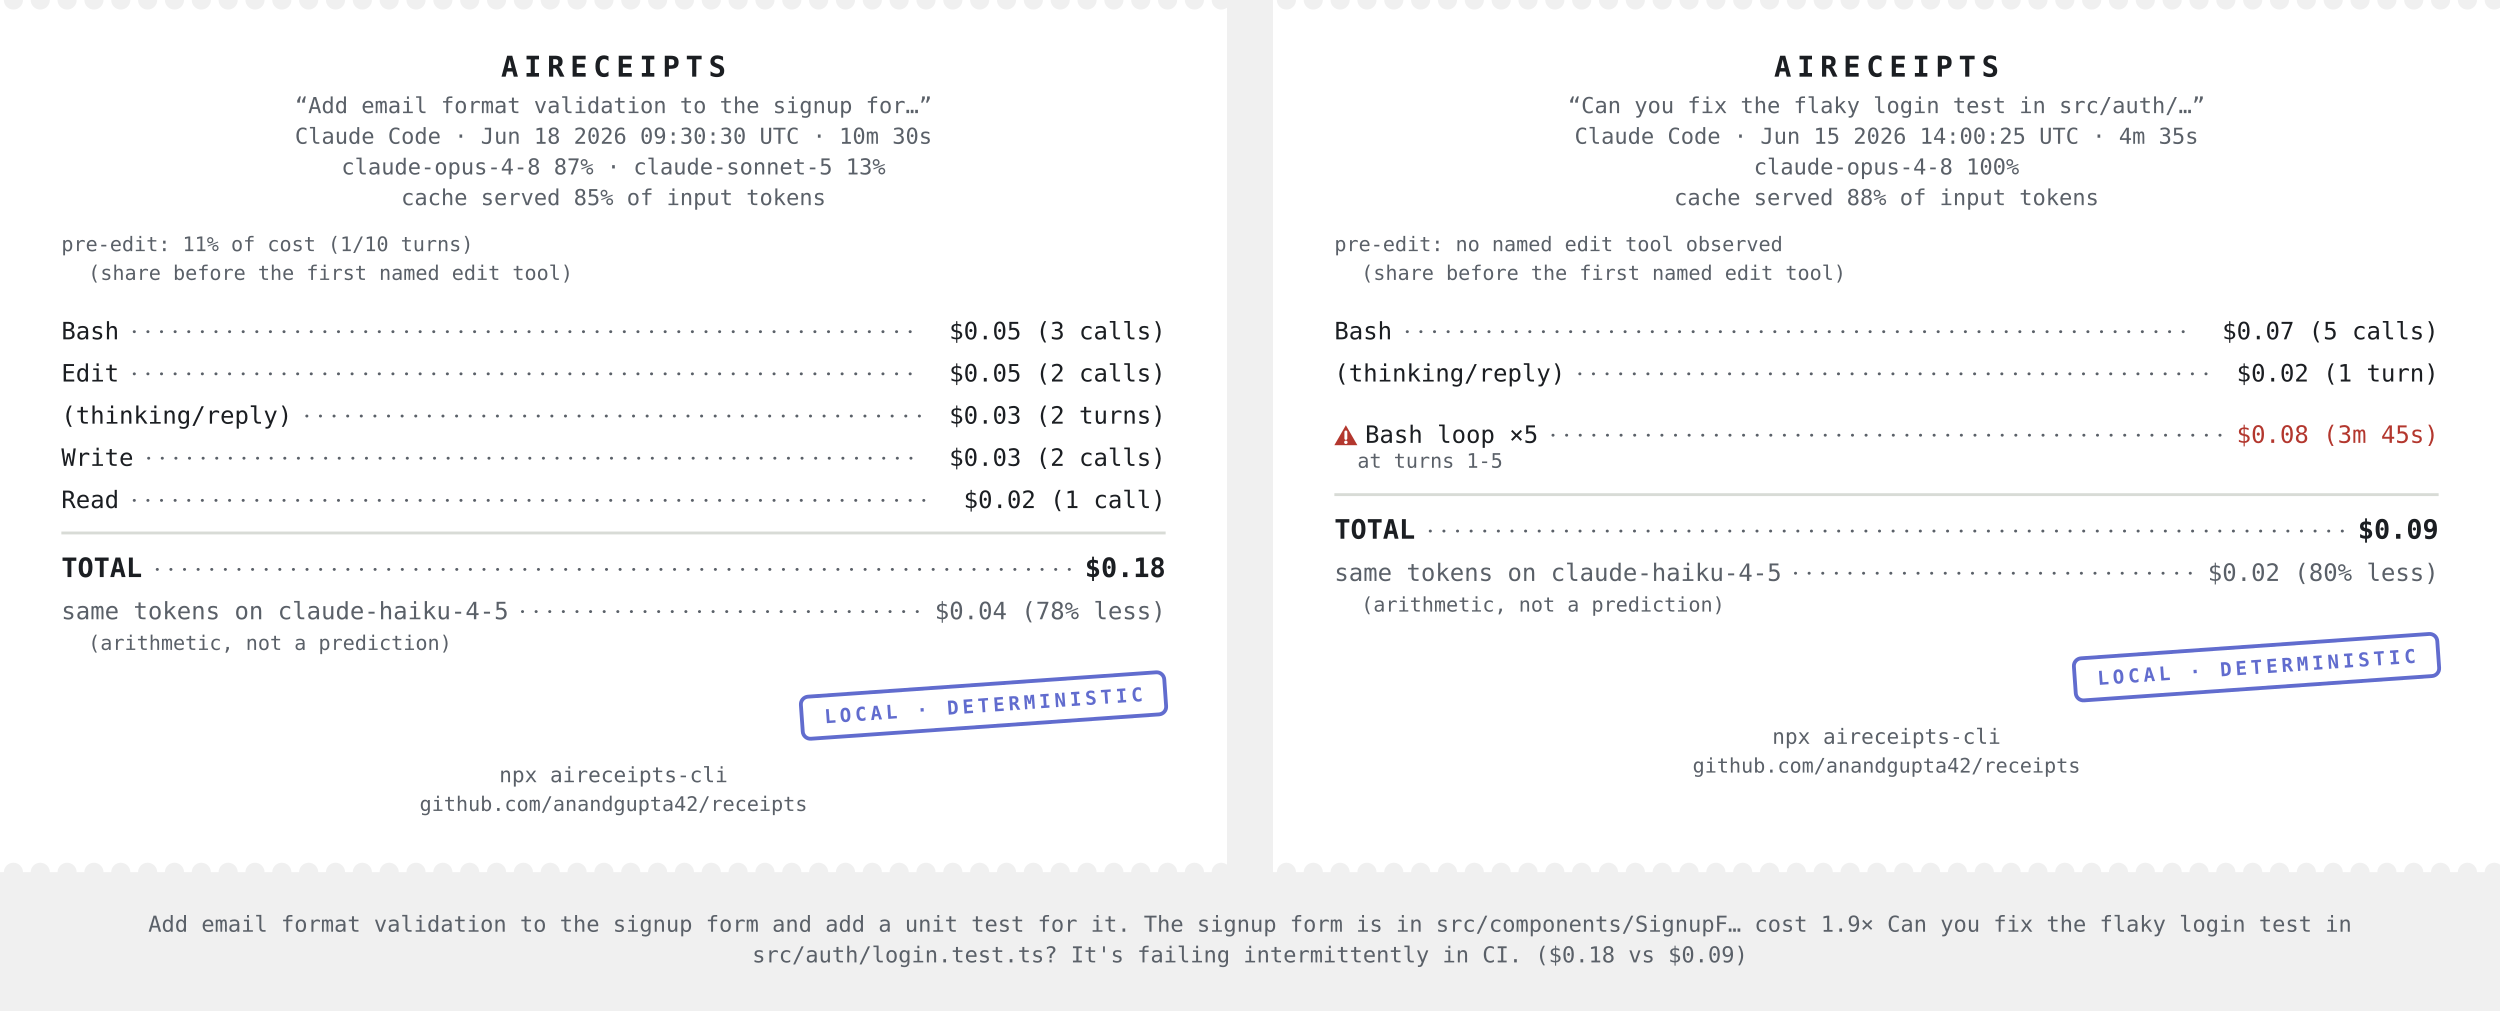
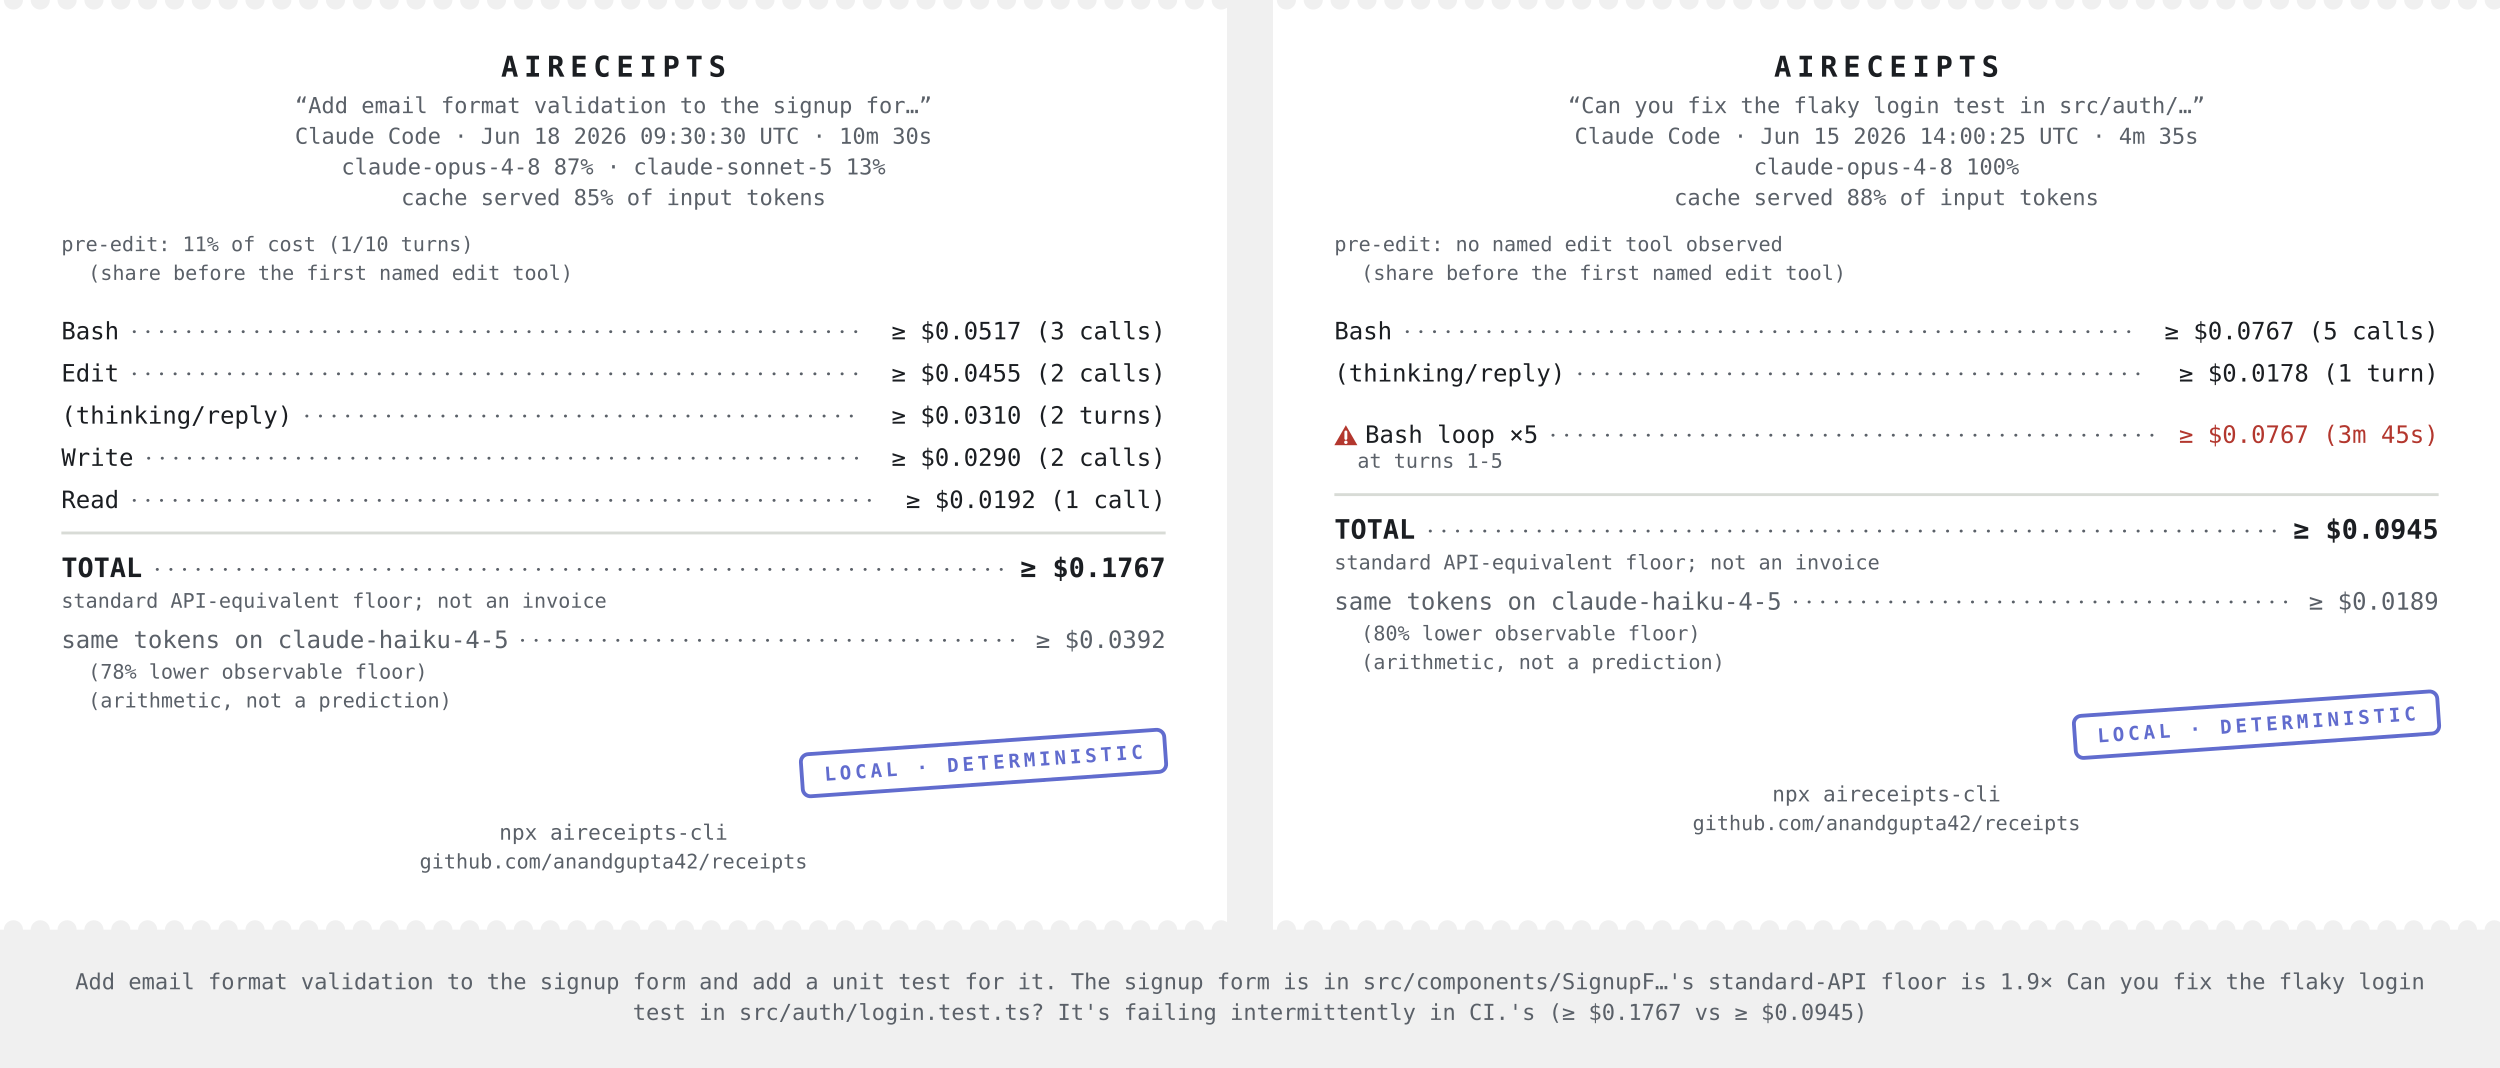
- <svg xmlns="http://www.w3.org/2000/svg" width="1304" height="527" viewBox="0 0 1304 527" font-family="&quot;SF Mono&quot;,&quot;Cascadia Code&quot;,&quot;JetBrains Mono&quot;,Menlo,Consolas,monospace" role="img" aria-label="aireceipts receipt comparison">
+ <svg xmlns="http://www.w3.org/2000/svg" width="1304" height="557" viewBox="0 0 1304 557" font-family="&quot;SF Mono&quot;,&quot;Cascadia Code&quot;,&quot;JetBrains Mono&quot;,Menlo,Consolas,monospace" role="img" aria-label="aireceipts receipt comparison">
  <g transform="translate(0 0)">
    <defs>
-       <mask id="perf-a" maskUnits="userSpaceOnUse" x="-5" y="-5" width="650" height="465">
-         <rect x="0" y="0" width="640" height="455" fill="#FFFFFF" />
+       <mask id="perf-a" maskUnits="userSpaceOnUse" x="-5" y="-5" width="650" height="495">
+         <rect x="0" y="0" width="640" height="485" fill="#FFFFFF" />
        <g class="perf-top">
          <circle cx="7" cy="0" r="5" fill="#000000" />
          <circle cx="21" cy="0" r="5" fill="#000000" />
          <circle cx="35" cy="0" r="5" fill="#000000" />
          <circle cx="49" cy="0" r="5" fill="#000000" />
          <circle cx="63" cy="0" r="5" fill="#000000" />
          <circle cx="77" cy="0" r="5" fill="#000000" />
          <circle cx="91" cy="0" r="5" fill="#000000" />
          <circle cx="105" cy="0" r="5" fill="#000000" />
          <circle cx="119" cy="0" r="5" fill="#000000" />
          <circle cx="133" cy="0" r="5" fill="#000000" />
          <circle cx="147" cy="0" r="5" fill="#000000" />
          <circle cx="161" cy="0" r="5" fill="#000000" />
          <circle cx="175" cy="0" r="5" fill="#000000" />
          <circle cx="189" cy="0" r="5" fill="#000000" />
          <circle cx="203" cy="0" r="5" fill="#000000" />
          <circle cx="217" cy="0" r="5" fill="#000000" />
          <circle cx="231" cy="0" r="5" fill="#000000" />
          <circle cx="245" cy="0" r="5" fill="#000000" />
          <circle cx="259" cy="0" r="5" fill="#000000" />
          <circle cx="273" cy="0" r="5" fill="#000000" />
          <circle cx="287" cy="0" r="5" fill="#000000" />
          <circle cx="301" cy="0" r="5" fill="#000000" />
          <circle cx="315" cy="0" r="5" fill="#000000" />
          <circle cx="329" cy="0" r="5" fill="#000000" />
          <circle cx="343" cy="0" r="5" fill="#000000" />
          <circle cx="357" cy="0" r="5" fill="#000000" />
          <circle cx="371" cy="0" r="5" fill="#000000" />
          <circle cx="385" cy="0" r="5" fill="#000000" />
          <circle cx="399" cy="0" r="5" fill="#000000" />
          <circle cx="413" cy="0" r="5" fill="#000000" />
          <circle cx="427" cy="0" r="5" fill="#000000" />
          <circle cx="441" cy="0" r="5" fill="#000000" />
          <circle cx="455" cy="0" r="5" fill="#000000" />
          <circle cx="469" cy="0" r="5" fill="#000000" />
          <circle cx="483" cy="0" r="5" fill="#000000" />
          <circle cx="497" cy="0" r="5" fill="#000000" />
          <circle cx="511" cy="0" r="5" fill="#000000" />
          <circle cx="525" cy="0" r="5" fill="#000000" />
          <circle cx="539" cy="0" r="5" fill="#000000" />
          <circle cx="553" cy="0" r="5" fill="#000000" />
          <circle cx="567" cy="0" r="5" fill="#000000" />
          <circle cx="581" cy="0" r="5" fill="#000000" />
          <circle cx="595" cy="0" r="5" fill="#000000" />
          <circle cx="609" cy="0" r="5" fill="#000000" />
          <circle cx="623" cy="0" r="5" fill="#000000" />
          <circle cx="637" cy="0" r="5" fill="#000000" />
        </g>
        <g class="perf-bottom">
-           <circle cx="7" cy="455" r="5" fill="#000000" />
-           <circle cx="21" cy="455" r="5" fill="#000000" />
-           <circle cx="35" cy="455" r="5" fill="#000000" />
-           <circle cx="49" cy="455" r="5" fill="#000000" />
-           <circle cx="63" cy="455" r="5" fill="#000000" />
-           <circle cx="77" cy="455" r="5" fill="#000000" />
-           <circle cx="91" cy="455" r="5" fill="#000000" />
-           <circle cx="105" cy="455" r="5" fill="#000000" />
-           <circle cx="119" cy="455" r="5" fill="#000000" />
-           <circle cx="133" cy="455" r="5" fill="#000000" />
-           <circle cx="147" cy="455" r="5" fill="#000000" />
-           <circle cx="161" cy="455" r="5" fill="#000000" />
-           <circle cx="175" cy="455" r="5" fill="#000000" />
-           <circle cx="189" cy="455" r="5" fill="#000000" />
-           <circle cx="203" cy="455" r="5" fill="#000000" />
-           <circle cx="217" cy="455" r="5" fill="#000000" />
-           <circle cx="231" cy="455" r="5" fill="#000000" />
-           <circle cx="245" cy="455" r="5" fill="#000000" />
-           <circle cx="259" cy="455" r="5" fill="#000000" />
-           <circle cx="273" cy="455" r="5" fill="#000000" />
-           <circle cx="287" cy="455" r="5" fill="#000000" />
-           <circle cx="301" cy="455" r="5" fill="#000000" />
-           <circle cx="315" cy="455" r="5" fill="#000000" />
-           <circle cx="329" cy="455" r="5" fill="#000000" />
-           <circle cx="343" cy="455" r="5" fill="#000000" />
-           <circle cx="357" cy="455" r="5" fill="#000000" />
-           <circle cx="371" cy="455" r="5" fill="#000000" />
-           <circle cx="385" cy="455" r="5" fill="#000000" />
-           <circle cx="399" cy="455" r="5" fill="#000000" />
-           <circle cx="413" cy="455" r="5" fill="#000000" />
-           <circle cx="427" cy="455" r="5" fill="#000000" />
-           <circle cx="441" cy="455" r="5" fill="#000000" />
-           <circle cx="455" cy="455" r="5" fill="#000000" />
-           <circle cx="469" cy="455" r="5" fill="#000000" />
-           <circle cx="483" cy="455" r="5" fill="#000000" />
-           <circle cx="497" cy="455" r="5" fill="#000000" />
-           <circle cx="511" cy="455" r="5" fill="#000000" />
-           <circle cx="525" cy="455" r="5" fill="#000000" />
-           <circle cx="539" cy="455" r="5" fill="#000000" />
-           <circle cx="553" cy="455" r="5" fill="#000000" />
-           <circle cx="567" cy="455" r="5" fill="#000000" />
-           <circle cx="581" cy="455" r="5" fill="#000000" />
-           <circle cx="595" cy="455" r="5" fill="#000000" />
-           <circle cx="609" cy="455" r="5" fill="#000000" />
-           <circle cx="623" cy="455" r="5" fill="#000000" />
-           <circle cx="637" cy="455" r="5" fill="#000000" />
+           <circle cx="7" cy="485" r="5" fill="#000000" />
+           <circle cx="21" cy="485" r="5" fill="#000000" />
+           <circle cx="35" cy="485" r="5" fill="#000000" />
+           <circle cx="49" cy="485" r="5" fill="#000000" />
+           <circle cx="63" cy="485" r="5" fill="#000000" />
+           <circle cx="77" cy="485" r="5" fill="#000000" />
+           <circle cx="91" cy="485" r="5" fill="#000000" />
+           <circle cx="105" cy="485" r="5" fill="#000000" />
+           <circle cx="119" cy="485" r="5" fill="#000000" />
+           <circle cx="133" cy="485" r="5" fill="#000000" />
+           <circle cx="147" cy="485" r="5" fill="#000000" />
+           <circle cx="161" cy="485" r="5" fill="#000000" />
+           <circle cx="175" cy="485" r="5" fill="#000000" />
+           <circle cx="189" cy="485" r="5" fill="#000000" />
+           <circle cx="203" cy="485" r="5" fill="#000000" />
+           <circle cx="217" cy="485" r="5" fill="#000000" />
+           <circle cx="231" cy="485" r="5" fill="#000000" />
+           <circle cx="245" cy="485" r="5" fill="#000000" />
+           <circle cx="259" cy="485" r="5" fill="#000000" />
+           <circle cx="273" cy="485" r="5" fill="#000000" />
+           <circle cx="287" cy="485" r="5" fill="#000000" />
+           <circle cx="301" cy="485" r="5" fill="#000000" />
+           <circle cx="315" cy="485" r="5" fill="#000000" />
+           <circle cx="329" cy="485" r="5" fill="#000000" />
+           <circle cx="343" cy="485" r="5" fill="#000000" />
+           <circle cx="357" cy="485" r="5" fill="#000000" />
+           <circle cx="371" cy="485" r="5" fill="#000000" />
+           <circle cx="385" cy="485" r="5" fill="#000000" />
+           <circle cx="399" cy="485" r="5" fill="#000000" />
+           <circle cx="413" cy="485" r="5" fill="#000000" />
+           <circle cx="427" cy="485" r="5" fill="#000000" />
+           <circle cx="441" cy="485" r="5" fill="#000000" />
+           <circle cx="455" cy="485" r="5" fill="#000000" />
+           <circle cx="469" cy="485" r="5" fill="#000000" />
+           <circle cx="483" cy="485" r="5" fill="#000000" />
+           <circle cx="497" cy="485" r="5" fill="#000000" />
+           <circle cx="511" cy="485" r="5" fill="#000000" />
+           <circle cx="525" cy="485" r="5" fill="#000000" />
+           <circle cx="539" cy="485" r="5" fill="#000000" />
+           <circle cx="553" cy="485" r="5" fill="#000000" />
+           <circle cx="567" cy="485" r="5" fill="#000000" />
+           <circle cx="581" cy="485" r="5" fill="#000000" />
+           <circle cx="595" cy="485" r="5" fill="#000000" />
+           <circle cx="609" cy="485" r="5" fill="#000000" />
+           <circle cx="623" cy="485" r="5" fill="#000000" />
+           <circle cx="637" cy="485" r="5" fill="#000000" />
        </g>
      </mask>
    </defs>
-     <rect x="0" y="0" width="640" height="455" fill="#FFFFFF" mask="url(#perf-a)" />
+     <rect x="0" y="0" width="640" height="485" fill="#FFFFFF" mask="url(#perf-a)" />
    <text x="320" y="40" font-size="15" fill="#1B1E22" text-anchor="middle" font-weight="700" letter-spacing="3">AIRECEIPTS</text>
    <text x="320" y="59" font-size="11.5" fill="#5A6068" text-anchor="middle">“Add email format validation to the signup for…”</text>
    <text x="320" y="75" font-size="11.5" fill="#5A6068" text-anchor="middle">Claude Code · Jun 18 2026 09:30:30 UTC · 10m 30s</text>
    <text x="320" y="91" font-size="11.5" fill="#5A6068" text-anchor="middle">claude-opus-4-8 87% · claude-sonnet-5 13%</text>
    <text x="320" y="107" font-size="11.5" fill="#5A6068" text-anchor="middle">cache served 85% of input tokens</text>
    <text x="32" y="131" font-size="10.5" fill="#5A6068" text-anchor="start">pre-edit: 11% of cost (1/10 turns)</text>
    <text x="46" y="146" font-size="10.5" fill="#5A6068" text-anchor="start">(share before the first named edit tool)</text>
    <text x="32" y="177" font-size="12.5" fill="#1B1E22" text-anchor="start">Bash</text>
-     <text x="608" y="177" font-size="12.5" fill="#1B1E22" text-anchor="end">$0.05  (3 calls)</text>
-     <line x1="70" y1="173" x2="480" y2="173" stroke="#5A6068" stroke-width="1.5" stroke-linecap="round" stroke-dasharray="0.1 7" />
+     <text x="608" y="177" font-size="12.5" fill="#1B1E22" text-anchor="end">≥ $0.0517  (3 calls)</text>
+     <line x1="70" y1="173" x2="450" y2="173" stroke="#5A6068" stroke-width="1.5" stroke-linecap="round" stroke-dasharray="0.1 7" />
    <text x="32" y="199" font-size="12.5" fill="#1B1E22" text-anchor="start">Edit</text>
-     <text x="608" y="199" font-size="12.5" fill="#1B1E22" text-anchor="end">$0.05  (2 calls)</text>
-     <line x1="70" y1="195" x2="480" y2="195" stroke="#5A6068" stroke-width="1.5" stroke-linecap="round" stroke-dasharray="0.1 7" />
+     <text x="608" y="199" font-size="12.5" fill="#1B1E22" text-anchor="end">≥ $0.0455  (2 calls)</text>
+     <line x1="70" y1="195" x2="450" y2="195" stroke="#5A6068" stroke-width="1.5" stroke-linecap="round" stroke-dasharray="0.1 7" />
    <text x="32" y="221" font-size="12.5" fill="#1B1E22" text-anchor="start">(thinking/reply)</text>
-     <text x="608" y="221" font-size="12.5" fill="#1B1E22" text-anchor="end">$0.03  (2 turns)</text>
-     <line x1="160" y1="217" x2="480" y2="217" stroke="#5A6068" stroke-width="1.5" stroke-linecap="round" stroke-dasharray="0.1 7" />
+     <text x="608" y="221" font-size="12.5" fill="#1B1E22" text-anchor="end">≥ $0.0310  (2 turns)</text>
+     <line x1="160" y1="217" x2="450" y2="217" stroke="#5A6068" stroke-width="1.5" stroke-linecap="round" stroke-dasharray="0.1 7" />
    <text x="32" y="243" font-size="12.5" fill="#1B1E22" text-anchor="start">Write</text>
-     <text x="608" y="243" font-size="12.5" fill="#1B1E22" text-anchor="end">$0.03  (2 calls)</text>
-     <line x1="77.5" y1="239" x2="480" y2="239" stroke="#5A6068" stroke-width="1.5" stroke-linecap="round" stroke-dasharray="0.1 7" />
+     <text x="608" y="243" font-size="12.5" fill="#1B1E22" text-anchor="end">≥ $0.0290  (2 calls)</text>
+     <line x1="77.5" y1="239" x2="450" y2="239" stroke="#5A6068" stroke-width="1.5" stroke-linecap="round" stroke-dasharray="0.1 7" />
    <text x="32" y="265" font-size="12.5" fill="#1B1E22" text-anchor="start">Read</text>
-     <text x="608" y="265" font-size="12.5" fill="#1B1E22" text-anchor="end">$0.02  (1 call)</text>
-     <line x1="70" y1="261" x2="487.5" y2="261" stroke="#5A6068" stroke-width="1.5" stroke-linecap="round" stroke-dasharray="0.1 7" />
+     <text x="608" y="265" font-size="12.5" fill="#1B1E22" text-anchor="end">≥ $0.0192  (1 call)</text>
+     <line x1="70" y1="261" x2="457.5" y2="261" stroke="#5A6068" stroke-width="1.5" stroke-linecap="round" stroke-dasharray="0.1 7" />
    <line x1="32" y1="278" x2="608" y2="278" stroke="#D8DBD6" stroke-width="1.5" />
    <text x="32" y="301" font-size="14" fill="#1B1E22" text-anchor="start" font-weight="700">TOTAL</text>
-     <text x="608" y="301" font-size="14" fill="#1B1E22" text-anchor="end" font-weight="700">$0.18</text>
-     <line x1="82" y1="297" x2="558" y2="297" stroke="#5A6068" stroke-width="1.5" stroke-linecap="round" stroke-dasharray="0.1 7" />
-     <text x="32" y="323" font-size="12.5" fill="#5A6068" text-anchor="start" font-weight="400">same tokens on claude-haiku-4-5</text>
-     <text x="608" y="323" font-size="12.5" fill="#5A6068" text-anchor="end" font-weight="400">$0.04 (78% less)</text>
-     <line x1="272.5" y1="319" x2="480" y2="319" stroke="#5A6068" stroke-width="1.5" stroke-linecap="round" stroke-dasharray="0.1 7" />
-     <text x="46" y="339" font-size="10.5" fill="#5A6068" text-anchor="start">(arithmetic, not a prediction)</text>
-     <g class="stamp" opacity="0.8" transform="rotate(-4 513 368)">
-       <rect x="418" y="357" width="190" height="22" rx="4" fill="none" stroke="#3947C2" stroke-width="2" />
-       <text x="513" y="371.5" font-size="10" fill="#3947C2" text-anchor="middle" font-weight="700" letter-spacing="2">LOCAL · DETERMINISTIC</text>
+     <text x="608" y="301" font-size="14" fill="#1B1E22" text-anchor="end" font-weight="700">≥ $0.1767</text>
+     <line x1="82" y1="297" x2="524.4" y2="297" stroke="#5A6068" stroke-width="1.5" stroke-linecap="round" stroke-dasharray="0.1 7" />
+     <text x="32" y="317" font-size="10.5" fill="#5A6068" text-anchor="start">standard API-equivalent floor; not an invoice</text>
+     <text x="32" y="338" font-size="12.5" fill="#5A6068" text-anchor="start" font-weight="400">same tokens on claude-haiku-4-5</text>
+     <text x="608" y="338" font-size="12.5" fill="#5A6068" text-anchor="end" font-weight="400">≥ $0.0392</text>
+     <line x1="272.5" y1="334" x2="532.5" y2="334" stroke="#5A6068" stroke-width="1.5" stroke-linecap="round" stroke-dasharray="0.1 7" />
+     <text x="46" y="354" font-size="10.5" fill="#5A6068" text-anchor="start">(78% lower observable floor)</text>
+     <text x="46" y="369" font-size="10.5" fill="#5A6068" text-anchor="start">(arithmetic, not a prediction)</text>
+     <g class="stamp" opacity="0.8" transform="rotate(-4 513 398)">
+       <rect x="418" y="387" width="190" height="22" rx="4" fill="none" stroke="#3947C2" stroke-width="2" />
+       <text x="513" y="401.5" font-size="10" fill="#3947C2" text-anchor="middle" font-weight="700" letter-spacing="2">LOCAL · DETERMINISTIC</text>
    </g>
-     <text x="320" y="408" font-size="11" fill="#5A6068" text-anchor="middle">npx aireceipts-cli</text>
-     <text x="320" y="423" font-size="10.5" fill="#5A6068" text-anchor="middle">github.com/anandgupta42/receipts</text>
+     <text x="320" y="438" font-size="11" fill="#5A6068" text-anchor="middle">npx aireceipts-cli</text>
+     <text x="320" y="453" font-size="10.5" fill="#5A6068" text-anchor="middle">github.com/anandgupta42/receipts</text>
  </g>
  <g transform="translate(664 0)">
    <defs>
-       <mask id="perf-b" maskUnits="userSpaceOnUse" x="-5" y="-5" width="650" height="465">
-         <rect x="0" y="0" width="640" height="455" fill="#FFFFFF" />
+       <mask id="perf-b" maskUnits="userSpaceOnUse" x="-5" y="-5" width="650" height="495">
+         <rect x="0" y="0" width="640" height="485" fill="#FFFFFF" />
        <g class="perf-top">
          <circle cx="7" cy="0" r="5" fill="#000000" />
          <circle cx="21" cy="0" r="5" fill="#000000" />
          <circle cx="35" cy="0" r="5" fill="#000000" />
          <circle cx="49" cy="0" r="5" fill="#000000" />
          <circle cx="63" cy="0" r="5" fill="#000000" />
          <circle cx="77" cy="0" r="5" fill="#000000" />
          <circle cx="91" cy="0" r="5" fill="#000000" />
          <circle cx="105" cy="0" r="5" fill="#000000" />
          <circle cx="119" cy="0" r="5" fill="#000000" />
          <circle cx="133" cy="0" r="5" fill="#000000" />
          <circle cx="147" cy="0" r="5" fill="#000000" />
          <circle cx="161" cy="0" r="5" fill="#000000" />
          <circle cx="175" cy="0" r="5" fill="#000000" />
          <circle cx="189" cy="0" r="5" fill="#000000" />
          <circle cx="203" cy="0" r="5" fill="#000000" />
          <circle cx="217" cy="0" r="5" fill="#000000" />
          <circle cx="231" cy="0" r="5" fill="#000000" />
          <circle cx="245" cy="0" r="5" fill="#000000" />
          <circle cx="259" cy="0" r="5" fill="#000000" />
          <circle cx="273" cy="0" r="5" fill="#000000" />
          <circle cx="287" cy="0" r="5" fill="#000000" />
          <circle cx="301" cy="0" r="5" fill="#000000" />
          <circle cx="315" cy="0" r="5" fill="#000000" />
          <circle cx="329" cy="0" r="5" fill="#000000" />
          <circle cx="343" cy="0" r="5" fill="#000000" />
          <circle cx="357" cy="0" r="5" fill="#000000" />
          <circle cx="371" cy="0" r="5" fill="#000000" />
          <circle cx="385" cy="0" r="5" fill="#000000" />
          <circle cx="399" cy="0" r="5" fill="#000000" />
          <circle cx="413" cy="0" r="5" fill="#000000" />
          <circle cx="427" cy="0" r="5" fill="#000000" />
          <circle cx="441" cy="0" r="5" fill="#000000" />
          <circle cx="455" cy="0" r="5" fill="#000000" />
          <circle cx="469" cy="0" r="5" fill="#000000" />
          <circle cx="483" cy="0" r="5" fill="#000000" />
          <circle cx="497" cy="0" r="5" fill="#000000" />
          <circle cx="511" cy="0" r="5" fill="#000000" />
          <circle cx="525" cy="0" r="5" fill="#000000" />
          <circle cx="539" cy="0" r="5" fill="#000000" />
          <circle cx="553" cy="0" r="5" fill="#000000" />
          <circle cx="567" cy="0" r="5" fill="#000000" />
          <circle cx="581" cy="0" r="5" fill="#000000" />
          <circle cx="595" cy="0" r="5" fill="#000000" />
          <circle cx="609" cy="0" r="5" fill="#000000" />
          <circle cx="623" cy="0" r="5" fill="#000000" />
          <circle cx="637" cy="0" r="5" fill="#000000" />
        </g>
        <g class="perf-bottom">
-           <circle cx="7" cy="455" r="5" fill="#000000" />
-           <circle cx="21" cy="455" r="5" fill="#000000" />
-           <circle cx="35" cy="455" r="5" fill="#000000" />
-           <circle cx="49" cy="455" r="5" fill="#000000" />
-           <circle cx="63" cy="455" r="5" fill="#000000" />
-           <circle cx="77" cy="455" r="5" fill="#000000" />
-           <circle cx="91" cy="455" r="5" fill="#000000" />
-           <circle cx="105" cy="455" r="5" fill="#000000" />
-           <circle cx="119" cy="455" r="5" fill="#000000" />
-           <circle cx="133" cy="455" r="5" fill="#000000" />
-           <circle cx="147" cy="455" r="5" fill="#000000" />
-           <circle cx="161" cy="455" r="5" fill="#000000" />
-           <circle cx="175" cy="455" r="5" fill="#000000" />
-           <circle cx="189" cy="455" r="5" fill="#000000" />
-           <circle cx="203" cy="455" r="5" fill="#000000" />
-           <circle cx="217" cy="455" r="5" fill="#000000" />
-           <circle cx="231" cy="455" r="5" fill="#000000" />
-           <circle cx="245" cy="455" r="5" fill="#000000" />
-           <circle cx="259" cy="455" r="5" fill="#000000" />
-           <circle cx="273" cy="455" r="5" fill="#000000" />
-           <circle cx="287" cy="455" r="5" fill="#000000" />
-           <circle cx="301" cy="455" r="5" fill="#000000" />
-           <circle cx="315" cy="455" r="5" fill="#000000" />
-           <circle cx="329" cy="455" r="5" fill="#000000" />
-           <circle cx="343" cy="455" r="5" fill="#000000" />
-           <circle cx="357" cy="455" r="5" fill="#000000" />
-           <circle cx="371" cy="455" r="5" fill="#000000" />
-           <circle cx="385" cy="455" r="5" fill="#000000" />
-           <circle cx="399" cy="455" r="5" fill="#000000" />
-           <circle cx="413" cy="455" r="5" fill="#000000" />
-           <circle cx="427" cy="455" r="5" fill="#000000" />
-           <circle cx="441" cy="455" r="5" fill="#000000" />
-           <circle cx="455" cy="455" r="5" fill="#000000" />
-           <circle cx="469" cy="455" r="5" fill="#000000" />
-           <circle cx="483" cy="455" r="5" fill="#000000" />
-           <circle cx="497" cy="455" r="5" fill="#000000" />
-           <circle cx="511" cy="455" r="5" fill="#000000" />
-           <circle cx="525" cy="455" r="5" fill="#000000" />
-           <circle cx="539" cy="455" r="5" fill="#000000" />
-           <circle cx="553" cy="455" r="5" fill="#000000" />
-           <circle cx="567" cy="455" r="5" fill="#000000" />
-           <circle cx="581" cy="455" r="5" fill="#000000" />
-           <circle cx="595" cy="455" r="5" fill="#000000" />
-           <circle cx="609" cy="455" r="5" fill="#000000" />
-           <circle cx="623" cy="455" r="5" fill="#000000" />
-           <circle cx="637" cy="455" r="5" fill="#000000" />
+           <circle cx="7" cy="485" r="5" fill="#000000" />
+           <circle cx="21" cy="485" r="5" fill="#000000" />
+           <circle cx="35" cy="485" r="5" fill="#000000" />
+           <circle cx="49" cy="485" r="5" fill="#000000" />
+           <circle cx="63" cy="485" r="5" fill="#000000" />
+           <circle cx="77" cy="485" r="5" fill="#000000" />
+           <circle cx="91" cy="485" r="5" fill="#000000" />
+           <circle cx="105" cy="485" r="5" fill="#000000" />
+           <circle cx="119" cy="485" r="5" fill="#000000" />
+           <circle cx="133" cy="485" r="5" fill="#000000" />
+           <circle cx="147" cy="485" r="5" fill="#000000" />
+           <circle cx="161" cy="485" r="5" fill="#000000" />
+           <circle cx="175" cy="485" r="5" fill="#000000" />
+           <circle cx="189" cy="485" r="5" fill="#000000" />
+           <circle cx="203" cy="485" r="5" fill="#000000" />
+           <circle cx="217" cy="485" r="5" fill="#000000" />
+           <circle cx="231" cy="485" r="5" fill="#000000" />
+           <circle cx="245" cy="485" r="5" fill="#000000" />
+           <circle cx="259" cy="485" r="5" fill="#000000" />
+           <circle cx="273" cy="485" r="5" fill="#000000" />
+           <circle cx="287" cy="485" r="5" fill="#000000" />
+           <circle cx="301" cy="485" r="5" fill="#000000" />
+           <circle cx="315" cy="485" r="5" fill="#000000" />
+           <circle cx="329" cy="485" r="5" fill="#000000" />
+           <circle cx="343" cy="485" r="5" fill="#000000" />
+           <circle cx="357" cy="485" r="5" fill="#000000" />
+           <circle cx="371" cy="485" r="5" fill="#000000" />
+           <circle cx="385" cy="485" r="5" fill="#000000" />
+           <circle cx="399" cy="485" r="5" fill="#000000" />
+           <circle cx="413" cy="485" r="5" fill="#000000" />
+           <circle cx="427" cy="485" r="5" fill="#000000" />
+           <circle cx="441" cy="485" r="5" fill="#000000" />
+           <circle cx="455" cy="485" r="5" fill="#000000" />
+           <circle cx="469" cy="485" r="5" fill="#000000" />
+           <circle cx="483" cy="485" r="5" fill="#000000" />
+           <circle cx="497" cy="485" r="5" fill="#000000" />
+           <circle cx="511" cy="485" r="5" fill="#000000" />
+           <circle cx="525" cy="485" r="5" fill="#000000" />
+           <circle cx="539" cy="485" r="5" fill="#000000" />
+           <circle cx="553" cy="485" r="5" fill="#000000" />
+           <circle cx="567" cy="485" r="5" fill="#000000" />
+           <circle cx="581" cy="485" r="5" fill="#000000" />
+           <circle cx="595" cy="485" r="5" fill="#000000" />
+           <circle cx="609" cy="485" r="5" fill="#000000" />
+           <circle cx="623" cy="485" r="5" fill="#000000" />
+           <circle cx="637" cy="485" r="5" fill="#000000" />
        </g>
      </mask>
    </defs>
-     <rect x="0" y="0" width="640" height="455" fill="#FFFFFF" mask="url(#perf-b)" />
+     <rect x="0" y="0" width="640" height="485" fill="#FFFFFF" mask="url(#perf-b)" />
    <text x="320" y="40" font-size="15" fill="#1B1E22" text-anchor="middle" font-weight="700" letter-spacing="3">AIRECEIPTS</text>
    <text x="320" y="59" font-size="11.5" fill="#5A6068" text-anchor="middle">“Can you fix the flaky login test in src/auth/…”</text>
    <text x="320" y="75" font-size="11.5" fill="#5A6068" text-anchor="middle">Claude Code · Jun 15 2026 14:00:25 UTC · 4m 35s</text>
    <text x="320" y="91" font-size="11.5" fill="#5A6068" text-anchor="middle">claude-opus-4-8 100%</text>
    <text x="320" y="107" font-size="11.5" fill="#5A6068" text-anchor="middle">cache served 88% of input tokens</text>
    <text x="32" y="131" font-size="10.5" fill="#5A6068" text-anchor="start">pre-edit: no named edit tool observed</text>
    <text x="46" y="146" font-size="10.5" fill="#5A6068" text-anchor="start">(share before the first named edit tool)</text>
    <text x="32" y="177" font-size="12.5" fill="#1B1E22" text-anchor="start">Bash</text>
-     <text x="608" y="177" font-size="12.5" fill="#1B1E22" text-anchor="end">$0.07  (5 calls)</text>
-     <line x1="70" y1="173" x2="480" y2="173" stroke="#5A6068" stroke-width="1.5" stroke-linecap="round" stroke-dasharray="0.1 7" />
+     <text x="608" y="177" font-size="12.5" fill="#1B1E22" text-anchor="end">≥ $0.0767  (5 calls)</text>
+     <line x1="70" y1="173" x2="450" y2="173" stroke="#5A6068" stroke-width="1.5" stroke-linecap="round" stroke-dasharray="0.1 7" />
    <text x="32" y="199" font-size="12.5" fill="#1B1E22" text-anchor="start">(thinking/reply)</text>
-     <text x="608" y="199" font-size="12.5" fill="#1B1E22" text-anchor="end">$0.02  (1 turn)</text>
-     <line x1="160" y1="195" x2="487.5" y2="195" stroke="#5A6068" stroke-width="1.5" stroke-linecap="round" stroke-dasharray="0.1 7" />
+     <text x="608" y="199" font-size="12.5" fill="#1B1E22" text-anchor="end">≥ $0.0178  (1 turn)</text>
+     <line x1="160" y1="195" x2="457.5" y2="195" stroke="#5A6068" stroke-width="1.5" stroke-linecap="round" stroke-dasharray="0.1 7" />
    <path d="M38 221.8 L44 232.2 L32 232.2 Z" fill="#B3372E" />
    <line x1="38" y1="225.3" x2="38" y2="228.7" stroke="#FFFFFF" stroke-width="1.5" stroke-linecap="round" />
    <circle cx="38" cy="230.7" r="0.9" fill="#FFFFFF" />
    <text x="48" y="231" font-size="12.5" fill="#1B1E22" text-anchor="start">Bash loop ×5</text>
-     <text x="608" y="231" font-size="12.5" fill="#B3372E" text-anchor="end">$0.08 (3m 45s)</text>
-     <line x1="146" y1="227" x2="495" y2="227" stroke="#5A6068" stroke-width="1.5" stroke-linecap="round" stroke-dasharray="0.1 7" />
+     <text x="608" y="231" font-size="12.5" fill="#B3372E" text-anchor="end">≥ $0.0767 (3m 45s)</text>
+     <line x1="146" y1="227" x2="465" y2="227" stroke="#5A6068" stroke-width="1.5" stroke-linecap="round" stroke-dasharray="0.1 7" />
    <text x="44" y="244" font-size="10.5" fill="#5A6068" text-anchor="start">at turns 1-5</text>
    <line x1="32" y1="258" x2="608" y2="258" stroke="#D8DBD6" stroke-width="1.5" />
    <text x="32" y="281" font-size="14" fill="#1B1E22" text-anchor="start" font-weight="700">TOTAL</text>
-     <text x="608" y="281" font-size="14" fill="#1B1E22" text-anchor="end" font-weight="700">$0.09</text>
-     <line x1="82" y1="277" x2="558" y2="277" stroke="#5A6068" stroke-width="1.5" stroke-linecap="round" stroke-dasharray="0.1 7" />
-     <text x="32" y="303" font-size="12.5" fill="#5A6068" text-anchor="start" font-weight="400">same tokens on claude-haiku-4-5</text>
-     <text x="608" y="303" font-size="12.5" fill="#5A6068" text-anchor="end" font-weight="400">$0.02 (80% less)</text>
-     <line x1="272.5" y1="299" x2="480" y2="299" stroke="#5A6068" stroke-width="1.5" stroke-linecap="round" stroke-dasharray="0.1 7" />
-     <text x="46" y="319" font-size="10.5" fill="#5A6068" text-anchor="start">(arithmetic, not a prediction)</text>
-     <g class="stamp" opacity="0.8" transform="rotate(-4 513 348)">
-       <rect x="418" y="337" width="190" height="22" rx="4" fill="none" stroke="#3947C2" stroke-width="2" />
-       <text x="513" y="351.5" font-size="10" fill="#3947C2" text-anchor="middle" font-weight="700" letter-spacing="2">LOCAL · DETERMINISTIC</text>
+     <text x="608" y="281" font-size="14" fill="#1B1E22" text-anchor="end" font-weight="700">≥ $0.0945</text>
+     <line x1="82" y1="277" x2="524.4" y2="277" stroke="#5A6068" stroke-width="1.5" stroke-linecap="round" stroke-dasharray="0.1 7" />
+     <text x="32" y="297" font-size="10.5" fill="#5A6068" text-anchor="start">standard API-equivalent floor; not an invoice</text>
+     <text x="32" y="318" font-size="12.5" fill="#5A6068" text-anchor="start" font-weight="400">same tokens on claude-haiku-4-5</text>
+     <text x="608" y="318" font-size="12.5" fill="#5A6068" text-anchor="end" font-weight="400">≥ $0.0189</text>
+     <line x1="272.5" y1="314" x2="532.5" y2="314" stroke="#5A6068" stroke-width="1.5" stroke-linecap="round" stroke-dasharray="0.1 7" />
+     <text x="46" y="334" font-size="10.5" fill="#5A6068" text-anchor="start">(80% lower observable floor)</text>
+     <text x="46" y="349" font-size="10.5" fill="#5A6068" text-anchor="start">(arithmetic, not a prediction)</text>
+     <g class="stamp" opacity="0.8" transform="rotate(-4 513 378)">
+       <rect x="418" y="367" width="190" height="22" rx="4" fill="none" stroke="#3947C2" stroke-width="2" />
+       <text x="513" y="381.5" font-size="10" fill="#3947C2" text-anchor="middle" font-weight="700" letter-spacing="2">LOCAL · DETERMINISTIC</text>
    </g>
-     <text x="320" y="388" font-size="11" fill="#5A6068" text-anchor="middle">npx aireceipts-cli</text>
-     <text x="320" y="403" font-size="10.5" fill="#5A6068" text-anchor="middle">github.com/anandgupta42/receipts</text>
+     <text x="320" y="418" font-size="11" fill="#5A6068" text-anchor="middle">npx aireceipts-cli</text>
+     <text x="320" y="433" font-size="10.5" fill="#5A6068" text-anchor="middle">github.com/anandgupta42/receipts</text>
  </g>
-   <text x="652" y="486" font-size="11.5" fill="#5A6068" text-anchor="middle">Add email format validation to the signup form and add a unit test for it. The signup form is in src/components/SignupF… cost 1.9× Can you fix the flaky login test in</text>
-   <text x="652" y="502" font-size="11.5" fill="#5A6068" text-anchor="middle">src/auth/login.test.ts? It's failing intermittently in CI. ($0.18 vs $0.09)</text>
+   <text x="652" y="516" font-size="11.5" fill="#5A6068" text-anchor="middle">Add email format validation to the signup form and add a unit test for it. The signup form is in src/components/SignupF…'s standard-API floor is 1.9× Can you fix the flaky login</text>
+   <text x="652" y="532" font-size="11.5" fill="#5A6068" text-anchor="middle">test in src/auth/login.test.ts? It's failing intermittently in CI.'s (≥ $0.1767 vs ≥ $0.0945)</text>
</svg>
